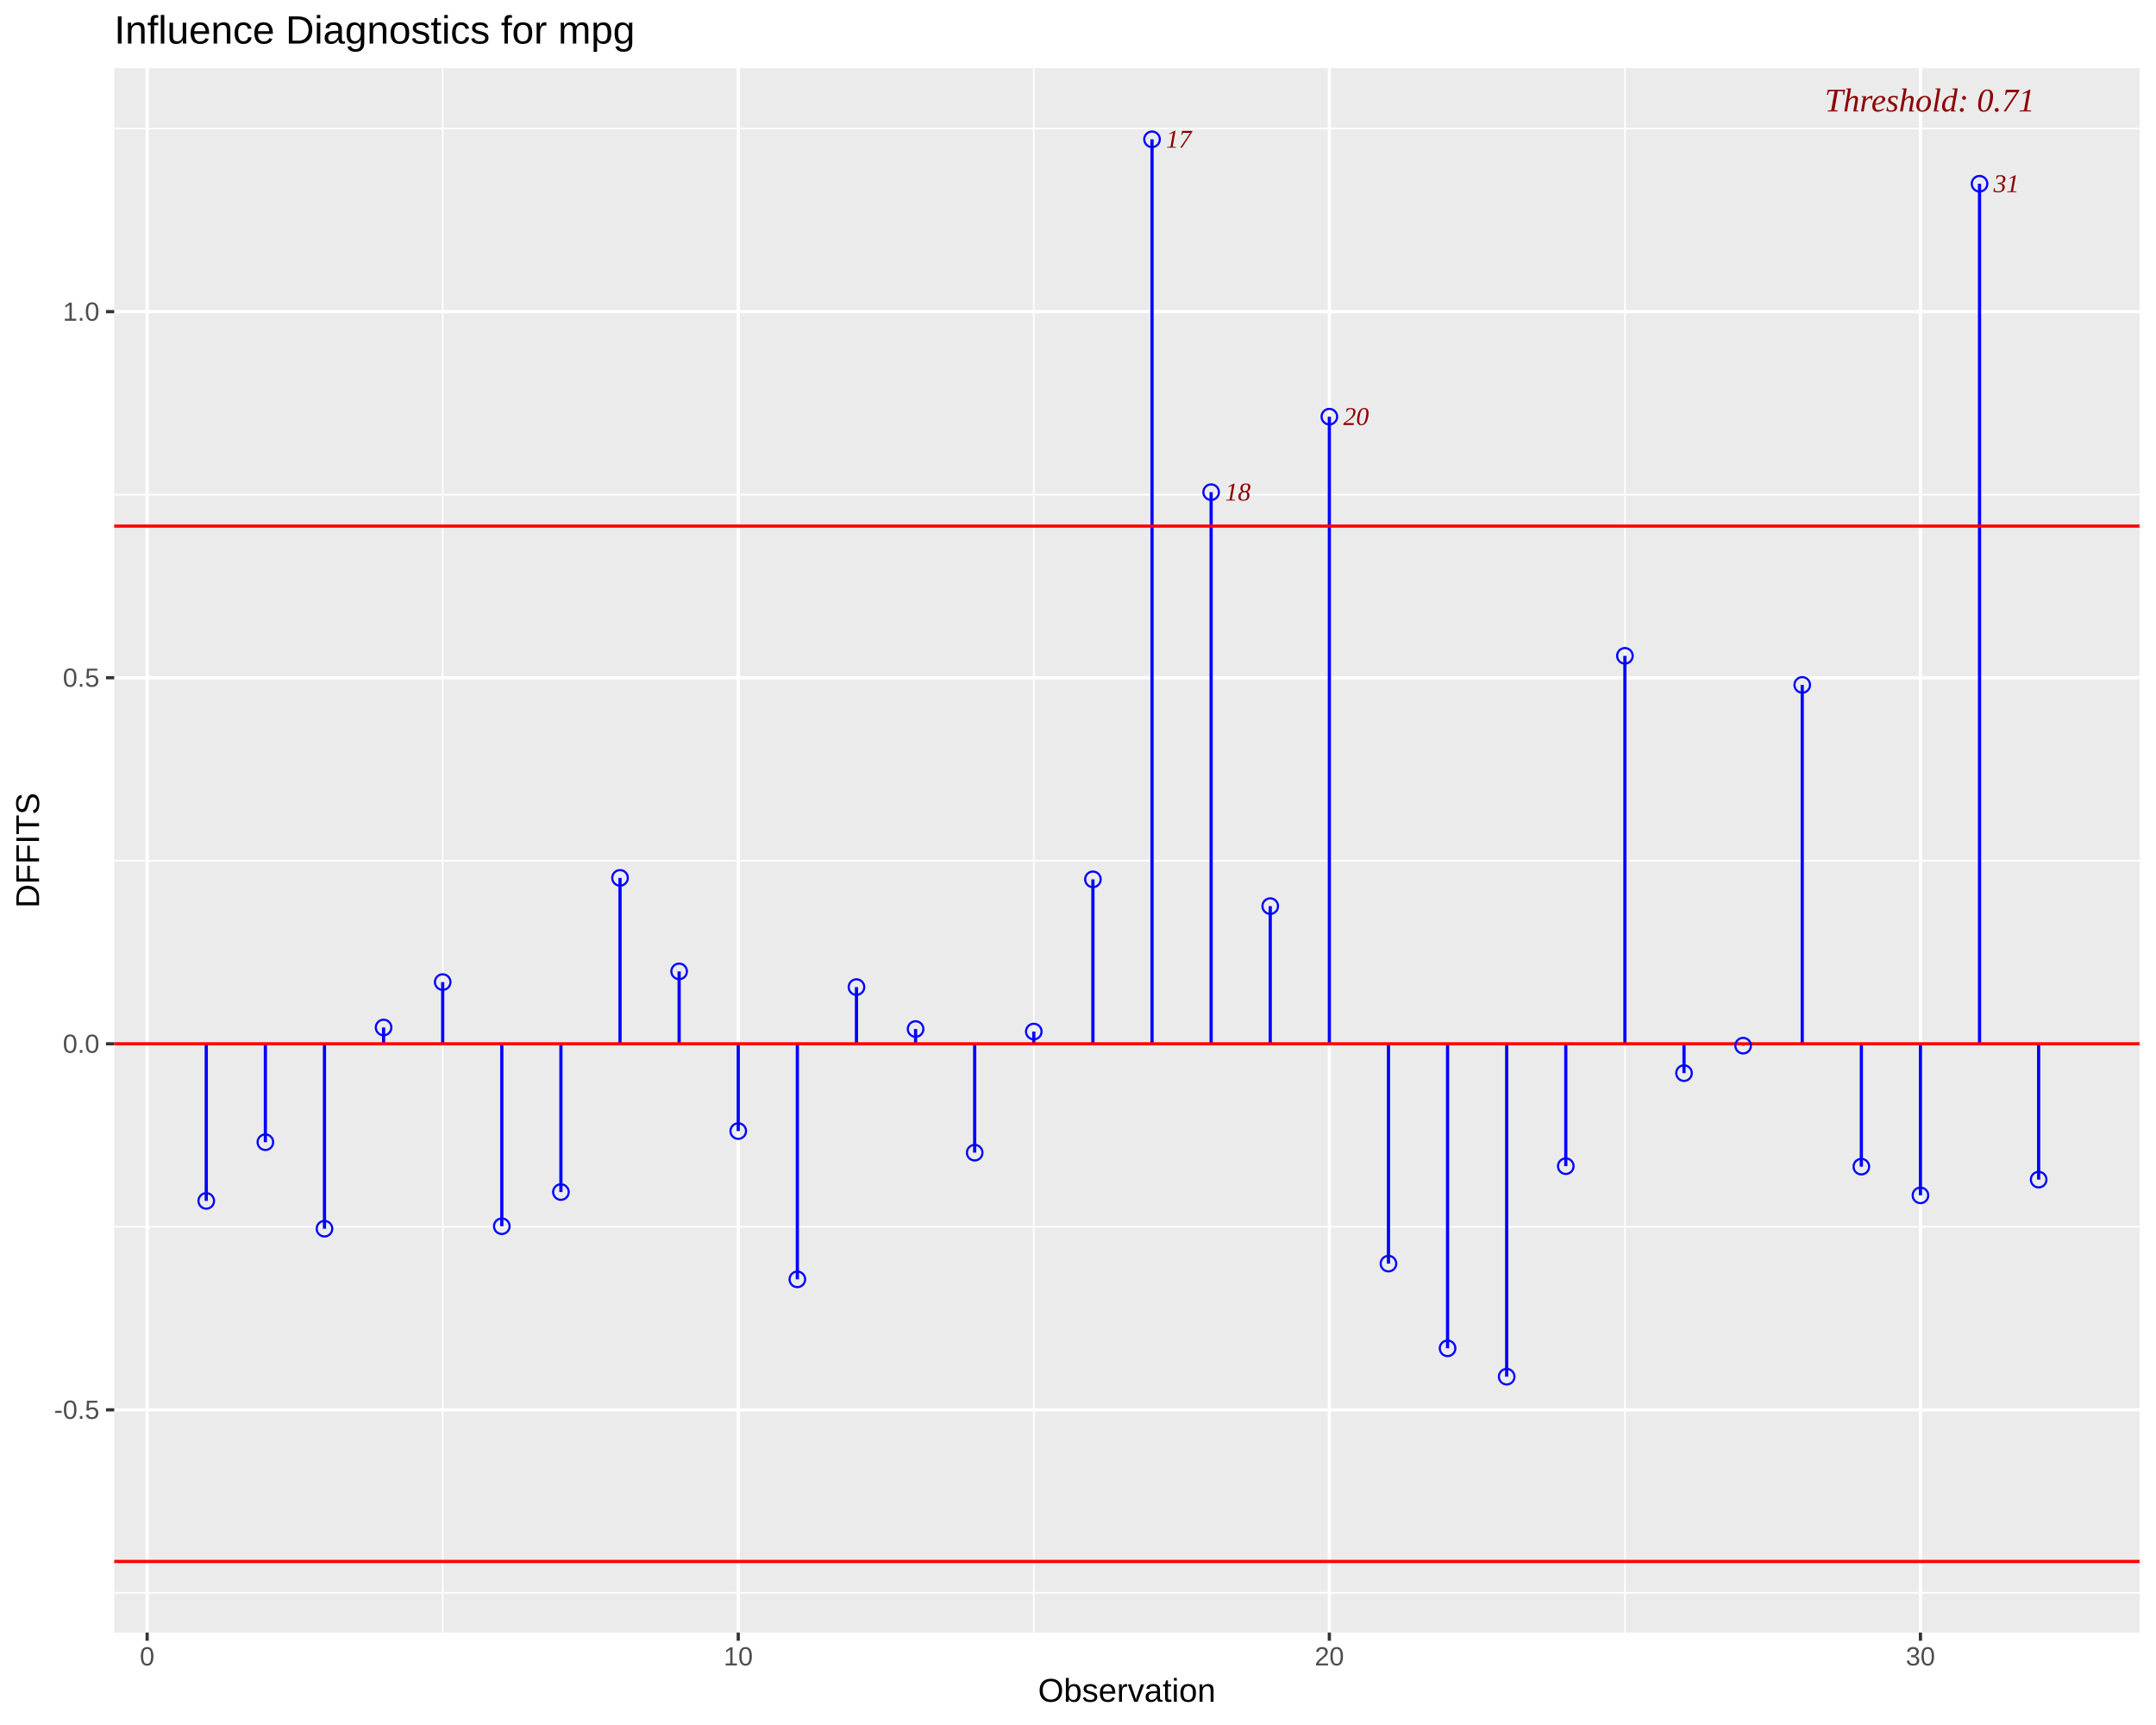
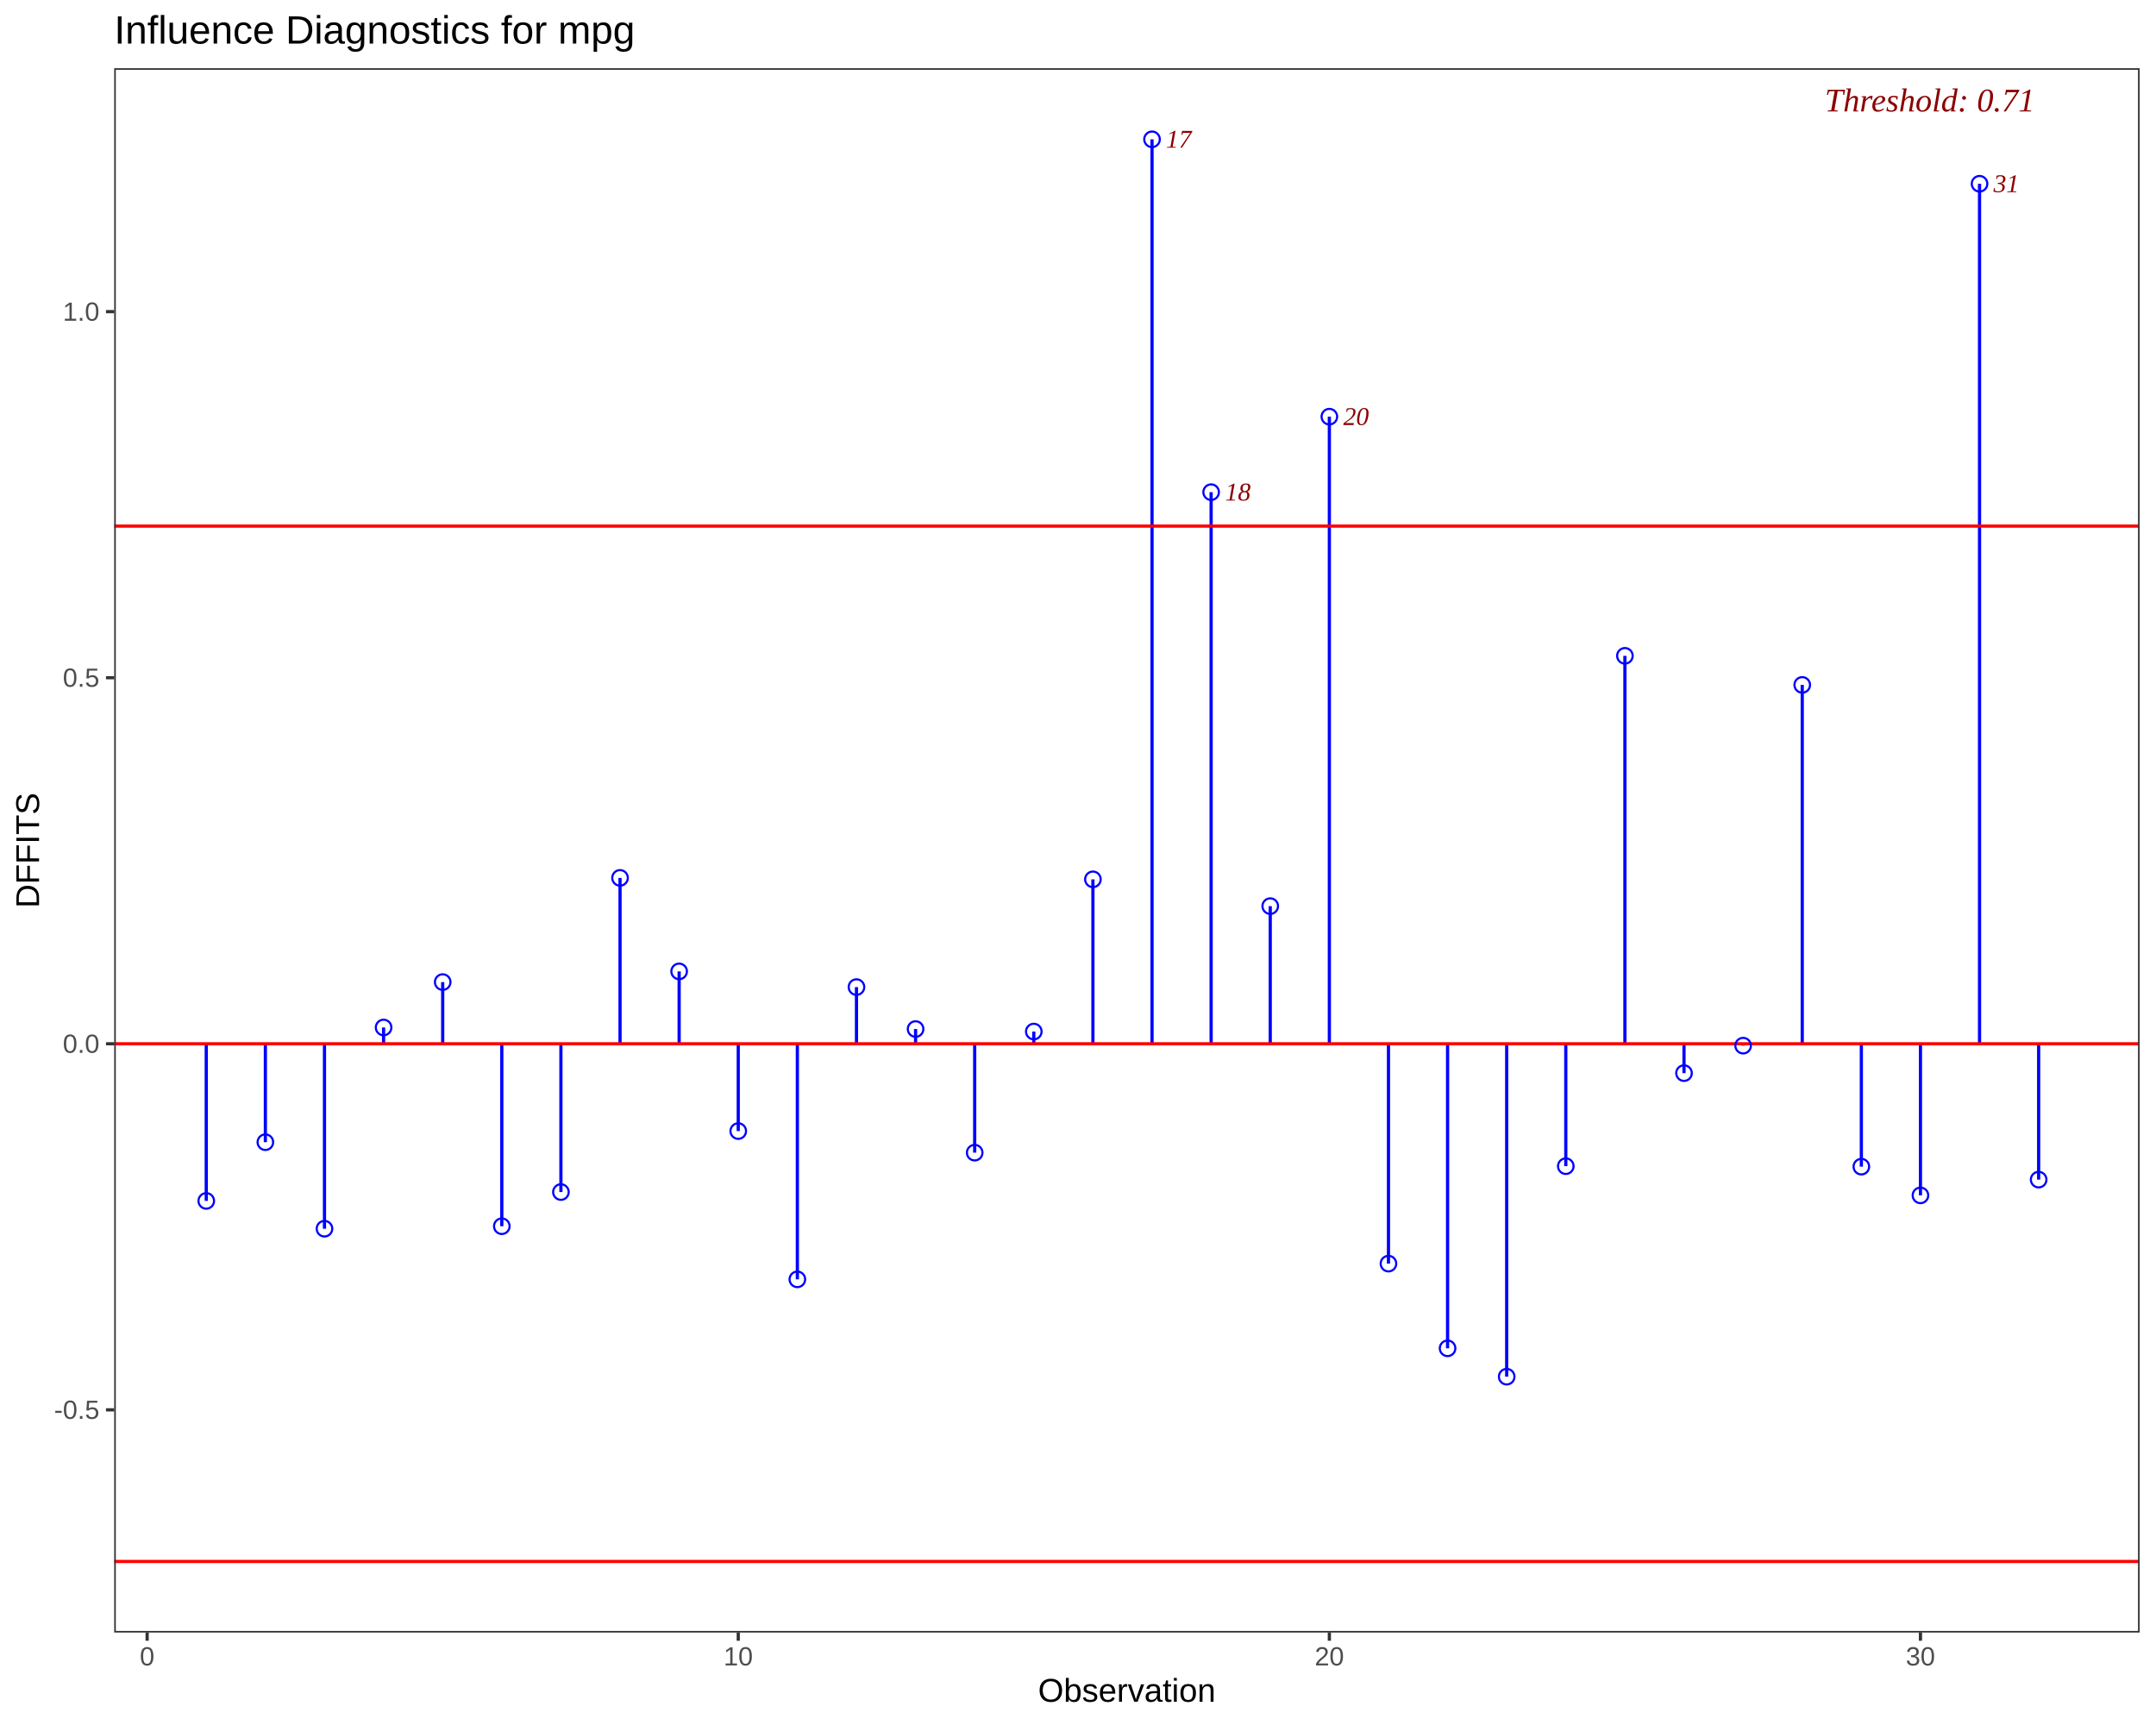
<svg xmlns="http://www.w3.org/2000/svg" viewBox="0 0 720.00 576.00">
  <defs>
    <style type="text/css">
    line, polyline, polygon, path, rect, circle {
      fill: none;
      stroke: #000000;
      stroke-linecap: round;
      stroke-linejoin: round;
      stroke-miterlimit: 10.00;
    }
  </style>
  </defs>
  <rect width="100%" height="100%" style="stroke: none; fill: #FFFFFF;" />
  <rect x="0.00" y="0.00" width="720.00" height="576.00" style="stroke-width: 1.07; stroke: #FFFFFF; fill: #FFFFFF;" />
  <defs>
    <clipPath id="cpMzguMTR8NzE0LjUyfDU0NS4xM3wyMi43Nw==">
      <rect x="38.14" y="22.77" width="676.39" height="522.36" />
    </clipPath>
  </defs>
-   <rect x="38.14" y="22.77" width="676.39" height="522.36" style="stroke-width: 1.07; stroke: none; fill: #EBEBEB;" clip-path="url(#cpMzguMTR8NzE0LjUyfDU0NS4xM3wyMi43Nw==)" />
-   <polyline points="38.14,531.87 714.52,531.87 " style="stroke-width: 0.53; stroke: #FFFFFF; stroke-linecap: butt;" clip-path="url(#cpMzguMTR8NzE0LjUyfDU0NS4xM3wyMi43Nw==)" />
-   <polyline points="38.14,409.64 714.52,409.64 " style="stroke-width: 0.53; stroke: #FFFFFF; stroke-linecap: butt;" clip-path="url(#cpMzguMTR8NzE0LjUyfDU0NS4xM3wyMi43Nw==)" />
-   <polyline points="38.14,287.41 714.52,287.41 " style="stroke-width: 0.53; stroke: #FFFFFF; stroke-linecap: butt;" clip-path="url(#cpMzguMTR8NzE0LjUyfDU0NS4xM3wyMi43Nw==)" />
-   <polyline points="38.14,165.18 714.52,165.18 " style="stroke-width: 0.53; stroke: #FFFFFF; stroke-linecap: butt;" clip-path="url(#cpMzguMTR8NzE0LjUyfDU0NS4xM3wyMi43Nw==)" />
-   <polyline points="38.14,42.95 714.52,42.95 " style="stroke-width: 0.53; stroke: #FFFFFF; stroke-linecap: butt;" clip-path="url(#cpMzguMTR8NzE0LjUyfDU0NS4xM3wyMi43Nw==)" />
-   <polyline points="147.84,545.13 147.84,22.77 " style="stroke-width: 0.53; stroke: #FFFFFF; stroke-linecap: butt;" clip-path="url(#cpMzguMTR8NzE0LjUyfDU0NS4xM3wyMi43Nw==)" />
-   <polyline points="345.24,545.13 345.24,22.77 " style="stroke-width: 0.53; stroke: #FFFFFF; stroke-linecap: butt;" clip-path="url(#cpMzguMTR8NzE0LjUyfDU0NS4xM3wyMi43Nw==)" />
-   <polyline points="542.64,545.13 542.64,22.77 " style="stroke-width: 0.53; stroke: #FFFFFF; stroke-linecap: butt;" clip-path="url(#cpMzguMTR8NzE0LjUyfDU0NS4xM3wyMi43Nw==)" />
-   <polyline points="38.14,470.76 714.52,470.76 " style="stroke-width: 1.07; stroke: #FFFFFF; stroke-linecap: butt;" clip-path="url(#cpMzguMTR8NzE0LjUyfDU0NS4xM3wyMi43Nw==)" />
-   <polyline points="38.14,348.53 714.52,348.53 " style="stroke-width: 1.07; stroke: #FFFFFF; stroke-linecap: butt;" clip-path="url(#cpMzguMTR8NzE0LjUyfDU0NS4xM3wyMi43Nw==)" />
-   <polyline points="38.14,226.30 714.52,226.30 " style="stroke-width: 1.07; stroke: #FFFFFF; stroke-linecap: butt;" clip-path="url(#cpMzguMTR8NzE0LjUyfDU0NS4xM3wyMi43Nw==)" />
-   <polyline points="38.14,104.07 714.52,104.07 " style="stroke-width: 1.07; stroke: #FFFFFF; stroke-linecap: butt;" clip-path="url(#cpMzguMTR8NzE0LjUyfDU0NS4xM3wyMi43Nw==)" />
-   <polyline points="49.14,545.13 49.14,22.77 " style="stroke-width: 1.07; stroke: #FFFFFF; stroke-linecap: butt;" clip-path="url(#cpMzguMTR8NzE0LjUyfDU0NS4xM3wyMi43Nw==)" />
-   <polyline points="246.54,545.13 246.54,22.77 " style="stroke-width: 1.07; stroke: #FFFFFF; stroke-linecap: butt;" clip-path="url(#cpMzguMTR8NzE0LjUyfDU0NS4xM3wyMi43Nw==)" />
-   <polyline points="443.94,545.13 443.94,22.77 " style="stroke-width: 1.07; stroke: #FFFFFF; stroke-linecap: butt;" clip-path="url(#cpMzguMTR8NzE0LjUyfDU0NS4xM3wyMi43Nw==)" />
-   <polyline points="641.34,545.13 641.34,22.77 " style="stroke-width: 1.07; stroke: #FFFFFF; stroke-linecap: butt;" clip-path="url(#cpMzguMTR8NzE0LjUyfDU0NS4xM3wyMi43Nw==)" />
+   <rect x="38.14" y="22.77" width="676.39" height="522.36" style="stroke-width: 1.07; stroke: none; fill: #FFFFFF;" clip-path="url(#cpMzguMTR8NzE0LjUyfDU0NS4xM3wyMi43Nw==)" />
  <line x1="68.88" y1="348.53" x2="68.88" y2="401.00" style="stroke-width: 1.07; stroke: #0000FF; stroke-linecap: butt;" clip-path="url(#cpMzguMTR8NzE0LjUyfDU0NS4xM3wyMi43Nw==)" />
  <line x1="88.62" y1="348.53" x2="88.62" y2="381.39" style="stroke-width: 1.07; stroke: #0000FF; stroke-linecap: butt;" clip-path="url(#cpMzguMTR8NzE0LjUyfDU0NS4xM3wyMi43Nw==)" />
  <line x1="108.36" y1="348.53" x2="108.36" y2="410.28" style="stroke-width: 1.07; stroke: #0000FF; stroke-linecap: butt;" clip-path="url(#cpMzguMTR8NzE0LjUyfDU0NS4xM3wyMi43Nw==)" />
  <line x1="128.10" y1="348.53" x2="128.10" y2="343.09" style="stroke-width: 1.07; stroke: #0000FF; stroke-linecap: butt;" clip-path="url(#cpMzguMTR8NzE0LjUyfDU0NS4xM3wyMi43Nw==)" />
  <line x1="147.84" y1="348.53" x2="147.84" y2="327.93" style="stroke-width: 1.07; stroke: #0000FF; stroke-linecap: butt;" clip-path="url(#cpMzguMTR8NzE0LjUyfDU0NS4xM3wyMi43Nw==)" />
  <line x1="167.58" y1="348.53" x2="167.58" y2="409.45" style="stroke-width: 1.07; stroke: #0000FF; stroke-linecap: butt;" clip-path="url(#cpMzguMTR8NzE0LjUyfDU0NS4xM3wyMi43Nw==)" />
  <line x1="187.32" y1="348.53" x2="187.32" y2="398.04" style="stroke-width: 1.07; stroke: #0000FF; stroke-linecap: butt;" clip-path="url(#cpMzguMTR8NzE0LjUyfDU0NS4xM3wyMi43Nw==)" />
  <line x1="207.06" y1="348.53" x2="207.06" y2="293.14" style="stroke-width: 1.07; stroke: #0000FF; stroke-linecap: butt;" clip-path="url(#cpMzguMTR8NzE0LjUyfDU0NS4xM3wyMi43Nw==)" />
  <line x1="226.80" y1="348.53" x2="226.80" y2="324.36" style="stroke-width: 1.07; stroke: #0000FF; stroke-linecap: butt;" clip-path="url(#cpMzguMTR8NzE0LjUyfDU0NS4xM3wyMi43Nw==)" />
  <line x1="246.54" y1="348.53" x2="246.54" y2="377.68" style="stroke-width: 1.07; stroke: #0000FF; stroke-linecap: butt;" clip-path="url(#cpMzguMTR8NzE0LjUyfDU0NS4xM3wyMi43Nw==)" />
  <line x1="266.28" y1="348.53" x2="266.28" y2="427.19" style="stroke-width: 1.07; stroke: #0000FF; stroke-linecap: butt;" clip-path="url(#cpMzguMTR8NzE0LjUyfDU0NS4xM3wyMi43Nw==)" />
  <line x1="286.02" y1="348.53" x2="286.02" y2="329.60" style="stroke-width: 1.07; stroke: #0000FF; stroke-linecap: butt;" clip-path="url(#cpMzguMTR8NzE0LjUyfDU0NS4xM3wyMi43Nw==)" />
  <line x1="305.76" y1="348.53" x2="305.76" y2="343.61" style="stroke-width: 1.07; stroke: #0000FF; stroke-linecap: butt;" clip-path="url(#cpMzguMTR8NzE0LjUyfDU0NS4xM3wyMi43Nw==)" />
  <line x1="325.50" y1="348.53" x2="325.50" y2="384.89" style="stroke-width: 1.07; stroke: #0000FF; stroke-linecap: butt;" clip-path="url(#cpMzguMTR8NzE0LjUyfDU0NS4xM3wyMi43Nw==)" />
  <line x1="345.24" y1="348.53" x2="345.24" y2="344.45" style="stroke-width: 1.07; stroke: #0000FF; stroke-linecap: butt;" clip-path="url(#cpMzguMTR8NzE0LjUyfDU0NS4xM3wyMi43Nw==)" />
  <line x1="364.98" y1="348.53" x2="364.98" y2="293.62" style="stroke-width: 1.07; stroke: #0000FF; stroke-linecap: butt;" clip-path="url(#cpMzguMTR8NzE0LjUyfDU0NS4xM3wyMi43Nw==)" />
  <line x1="384.72" y1="348.53" x2="384.72" y2="46.52" style="stroke-width: 1.07; stroke: #0000FF; stroke-linecap: butt;" clip-path="url(#cpMzguMTR8NzE0LjUyfDU0NS4xM3wyMi43Nw==)" />
  <line x1="404.46" y1="348.53" x2="404.46" y2="164.34" style="stroke-width: 1.07; stroke: #0000FF; stroke-linecap: butt;" clip-path="url(#cpMzguMTR8NzE0LjUyfDU0NS4xM3wyMi43Nw==)" />
  <line x1="424.20" y1="348.53" x2="424.20" y2="302.57" style="stroke-width: 1.07; stroke: #0000FF; stroke-linecap: butt;" clip-path="url(#cpMzguMTR8NzE0LjUyfDU0NS4xM3wyMi43Nw==)" />
  <line x1="443.94" y1="348.53" x2="443.94" y2="139.13" style="stroke-width: 1.07; stroke: #0000FF; stroke-linecap: butt;" clip-path="url(#cpMzguMTR8NzE0LjUyfDU0NS4xM3wyMi43Nw==)" />
  <line x1="463.68" y1="348.53" x2="463.68" y2="421.94" style="stroke-width: 1.07; stroke: #0000FF; stroke-linecap: butt;" clip-path="url(#cpMzguMTR8NzE0LjUyfDU0NS4xM3wyMi43Nw==)" />
  <line x1="483.42" y1="348.53" x2="483.42" y2="450.22" style="stroke-width: 1.07; stroke: #0000FF; stroke-linecap: butt;" clip-path="url(#cpMzguMTR8NzE0LjUyfDU0NS4xM3wyMi43Nw==)" />
  <line x1="503.16" y1="348.53" x2="503.16" y2="459.69" style="stroke-width: 1.07; stroke: #0000FF; stroke-linecap: butt;" clip-path="url(#cpMzguMTR8NzE0LjUyfDU0NS4xM3wyMi43Nw==)" />
  <line x1="522.90" y1="348.53" x2="522.90" y2="389.40" style="stroke-width: 1.07; stroke: #0000FF; stroke-linecap: butt;" clip-path="url(#cpMzguMTR8NzE0LjUyfDU0NS4xM3wyMi43Nw==)" />
  <line x1="542.64" y1="348.53" x2="542.64" y2="218.99" style="stroke-width: 1.07; stroke: #0000FF; stroke-linecap: butt;" clip-path="url(#cpMzguMTR8NzE0LjUyfDU0NS4xM3wyMi43Nw==)" />
  <line x1="562.38" y1="348.53" x2="562.38" y2="358.33" style="stroke-width: 1.07; stroke: #0000FF; stroke-linecap: butt;" clip-path="url(#cpMzguMTR8NzE0LjUyfDU0NS4xM3wyMi43Nw==)" />
  <line x1="582.12" y1="348.53" x2="582.12" y2="349.16" style="stroke-width: 1.07; stroke: #0000FF; stroke-linecap: butt;" clip-path="url(#cpMzguMTR8NzE0LjUyfDU0NS4xM3wyMi43Nw==)" />
  <line x1="601.86" y1="348.53" x2="601.86" y2="228.70" style="stroke-width: 1.07; stroke: #0000FF; stroke-linecap: butt;" clip-path="url(#cpMzguMTR8NzE0LjUyfDU0NS4xM3wyMi43Nw==)" />
  <line x1="621.60" y1="348.53" x2="621.60" y2="389.56" style="stroke-width: 1.07; stroke: #0000FF; stroke-linecap: butt;" clip-path="url(#cpMzguMTR8NzE0LjUyfDU0NS4xM3wyMi43Nw==)" />
  <line x1="641.34" y1="348.53" x2="641.34" y2="399.15" style="stroke-width: 1.07; stroke: #0000FF; stroke-linecap: butt;" clip-path="url(#cpMzguMTR8NzE0LjUyfDU0NS4xM3wyMi43Nw==)" />
  <line x1="661.07" y1="348.53" x2="661.07" y2="61.36" style="stroke-width: 1.07; stroke: #0000FF; stroke-linecap: butt;" clip-path="url(#cpMzguMTR8NzE0LjUyfDU0NS4xM3wyMi43Nw==)" />
  <line x1="680.81" y1="348.53" x2="680.81" y2="393.89" style="stroke-width: 1.07; stroke: #0000FF; stroke-linecap: butt;" clip-path="url(#cpMzguMTR8NzE0LjUyfDU0NS4xM3wyMi43Nw==)" />
  <line x1="38.14" y1="348.53" x2="714.52" y2="348.53" style="stroke-width: 1.07; stroke: #FF0000; stroke-linecap: butt;" clip-path="url(#cpMzguMTR8NzE0LjUyfDU0NS4xM3wyMi43Nw==)" />
  <line x1="38.14" y1="175.67" x2="714.52" y2="175.67" style="stroke-width: 1.07; stroke: #FF0000; stroke-linecap: butt;" clip-path="url(#cpMzguMTR8NzE0LjUyfDU0NS4xM3wyMi43Nw==)" />
  <line x1="38.14" y1="521.39" x2="714.52" y2="521.39" style="stroke-width: 1.07; stroke: #FF0000; stroke-linecap: butt;" clip-path="url(#cpMzguMTR8NzE0LjUyfDU0NS4xM3wyMi43Nw==)" />
  <circle cx="68.88" cy="401.00" r="1.95pt" style="stroke-width: 0.71; stroke: #0000FF;" clip-path="url(#cpMzguMTR8NzE0LjUyfDU0NS4xM3wyMi43Nw==)" />
  <circle cx="88.62" cy="381.39" r="1.95pt" style="stroke-width: 0.71; stroke: #0000FF;" clip-path="url(#cpMzguMTR8NzE0LjUyfDU0NS4xM3wyMi43Nw==)" />
  <circle cx="108.36" cy="410.28" r="1.95pt" style="stroke-width: 0.71; stroke: #0000FF;" clip-path="url(#cpMzguMTR8NzE0LjUyfDU0NS4xM3wyMi43Nw==)" />
  <circle cx="128.10" cy="343.09" r="1.95pt" style="stroke-width: 0.71; stroke: #0000FF;" clip-path="url(#cpMzguMTR8NzE0LjUyfDU0NS4xM3wyMi43Nw==)" />
  <circle cx="147.84" cy="327.93" r="1.95pt" style="stroke-width: 0.71; stroke: #0000FF;" clip-path="url(#cpMzguMTR8NzE0LjUyfDU0NS4xM3wyMi43Nw==)" />
  <circle cx="167.58" cy="409.45" r="1.95pt" style="stroke-width: 0.71; stroke: #0000FF;" clip-path="url(#cpMzguMTR8NzE0LjUyfDU0NS4xM3wyMi43Nw==)" />
  <circle cx="187.32" cy="398.04" r="1.95pt" style="stroke-width: 0.71; stroke: #0000FF;" clip-path="url(#cpMzguMTR8NzE0LjUyfDU0NS4xM3wyMi43Nw==)" />
  <circle cx="207.06" cy="293.14" r="1.95pt" style="stroke-width: 0.71; stroke: #0000FF;" clip-path="url(#cpMzguMTR8NzE0LjUyfDU0NS4xM3wyMi43Nw==)" />
  <circle cx="226.80" cy="324.36" r="1.95pt" style="stroke-width: 0.71; stroke: #0000FF;" clip-path="url(#cpMzguMTR8NzE0LjUyfDU0NS4xM3wyMi43Nw==)" />
  <circle cx="246.54" cy="377.68" r="1.95pt" style="stroke-width: 0.71; stroke: #0000FF;" clip-path="url(#cpMzguMTR8NzE0LjUyfDU0NS4xM3wyMi43Nw==)" />
  <circle cx="266.28" cy="427.19" r="1.95pt" style="stroke-width: 0.71; stroke: #0000FF;" clip-path="url(#cpMzguMTR8NzE0LjUyfDU0NS4xM3wyMi43Nw==)" />
  <circle cx="286.02" cy="329.60" r="1.95pt" style="stroke-width: 0.71; stroke: #0000FF;" clip-path="url(#cpMzguMTR8NzE0LjUyfDU0NS4xM3wyMi43Nw==)" />
  <circle cx="305.76" cy="343.61" r="1.95pt" style="stroke-width: 0.71; stroke: #0000FF;" clip-path="url(#cpMzguMTR8NzE0LjUyfDU0NS4xM3wyMi43Nw==)" />
  <circle cx="325.50" cy="384.89" r="1.95pt" style="stroke-width: 0.71; stroke: #0000FF;" clip-path="url(#cpMzguMTR8NzE0LjUyfDU0NS4xM3wyMi43Nw==)" />
  <circle cx="345.24" cy="344.45" r="1.95pt" style="stroke-width: 0.71; stroke: #0000FF;" clip-path="url(#cpMzguMTR8NzE0LjUyfDU0NS4xM3wyMi43Nw==)" />
  <circle cx="364.98" cy="293.62" r="1.95pt" style="stroke-width: 0.71; stroke: #0000FF;" clip-path="url(#cpMzguMTR8NzE0LjUyfDU0NS4xM3wyMi43Nw==)" />
  <circle cx="384.72" cy="46.52" r="1.95pt" style="stroke-width: 0.71; stroke: #0000FF;" clip-path="url(#cpMzguMTR8NzE0LjUyfDU0NS4xM3wyMi43Nw==)" />
  <circle cx="404.46" cy="164.34" r="1.95pt" style="stroke-width: 0.71; stroke: #0000FF;" clip-path="url(#cpMzguMTR8NzE0LjUyfDU0NS4xM3wyMi43Nw==)" />
  <circle cx="424.20" cy="302.57" r="1.95pt" style="stroke-width: 0.71; stroke: #0000FF;" clip-path="url(#cpMzguMTR8NzE0LjUyfDU0NS4xM3wyMi43Nw==)" />
  <circle cx="443.94" cy="139.13" r="1.95pt" style="stroke-width: 0.71; stroke: #0000FF;" clip-path="url(#cpMzguMTR8NzE0LjUyfDU0NS4xM3wyMi43Nw==)" />
  <circle cx="463.68" cy="421.94" r="1.95pt" style="stroke-width: 0.71; stroke: #0000FF;" clip-path="url(#cpMzguMTR8NzE0LjUyfDU0NS4xM3wyMi43Nw==)" />
  <circle cx="483.42" cy="450.22" r="1.95pt" style="stroke-width: 0.71; stroke: #0000FF;" clip-path="url(#cpMzguMTR8NzE0LjUyfDU0NS4xM3wyMi43Nw==)" />
  <circle cx="503.16" cy="459.69" r="1.95pt" style="stroke-width: 0.71; stroke: #0000FF;" clip-path="url(#cpMzguMTR8NzE0LjUyfDU0NS4xM3wyMi43Nw==)" />
  <circle cx="522.90" cy="389.40" r="1.95pt" style="stroke-width: 0.71; stroke: #0000FF;" clip-path="url(#cpMzguMTR8NzE0LjUyfDU0NS4xM3wyMi43Nw==)" />
  <circle cx="542.64" cy="218.99" r="1.95pt" style="stroke-width: 0.71; stroke: #0000FF;" clip-path="url(#cpMzguMTR8NzE0LjUyfDU0NS4xM3wyMi43Nw==)" />
  <circle cx="562.38" cy="358.33" r="1.95pt" style="stroke-width: 0.71; stroke: #0000FF;" clip-path="url(#cpMzguMTR8NzE0LjUyfDU0NS4xM3wyMi43Nw==)" />
  <circle cx="582.12" cy="349.16" r="1.95pt" style="stroke-width: 0.71; stroke: #0000FF;" clip-path="url(#cpMzguMTR8NzE0LjUyfDU0NS4xM3wyMi43Nw==)" />
  <circle cx="601.86" cy="228.70" r="1.95pt" style="stroke-width: 0.71; stroke: #0000FF;" clip-path="url(#cpMzguMTR8NzE0LjUyfDU0NS4xM3wyMi43Nw==)" />
  <circle cx="621.60" cy="389.56" r="1.95pt" style="stroke-width: 0.71; stroke: #0000FF;" clip-path="url(#cpMzguMTR8NzE0LjUyfDU0NS4xM3wyMi43Nw==)" />
  <circle cx="641.34" cy="399.15" r="1.95pt" style="stroke-width: 0.71; stroke: #0000FF;" clip-path="url(#cpMzguMTR8NzE0LjUyfDU0NS4xM3wyMi43Nw==)" />
  <circle cx="661.07" cy="61.36" r="1.95pt" style="stroke-width: 0.71; stroke: #0000FF;" clip-path="url(#cpMzguMTR8NzE0LjUyfDU0NS4xM3wyMi43Nw==)" />
  <circle cx="680.81" cy="393.89" r="1.95pt" style="stroke-width: 0.71; stroke: #0000FF;" clip-path="url(#cpMzguMTR8NzE0LjUyfDU0NS4xM3wyMi43Nw==)" />
  <g clip-path="url(#cpMzguMTR8NzE0LjUyfDU0NS4xM3wyMi43Nw==)">
    <text x="389.38" y="49.31" style="font-size: 8.54px; font-style: italic; fill: #8B0000; font-family: Liberation Serif;" textLength="8.53px" lengthAdjust="spacingAndGlyphs">17</text>
  </g>
  <g clip-path="url(#cpMzguMTR8NzE0LjUyfDU0NS4xM3wyMi43Nw==)">
    <text x="409.12" y="167.13" style="font-size: 8.54px; font-style: italic; fill: #8B0000; font-family: Liberation Serif;" textLength="8.53px" lengthAdjust="spacingAndGlyphs">18</text>
  </g>
  <g clip-path="url(#cpMzguMTR8NzE0LjUyfDU0NS4xM3wyMi43Nw==)">
    <text x="448.60" y="141.92" style="font-size: 8.54px; font-style: italic; fill: #8B0000; font-family: Liberation Serif;" textLength="8.53px" lengthAdjust="spacingAndGlyphs">20</text>
  </g>
  <g clip-path="url(#cpMzguMTR8NzE0LjUyfDU0NS4xM3wyMi43Nw==)">
    <text x="665.74" y="64.16" style="font-size: 8.54px; font-style: italic; fill: #8B0000; font-family: Liberation Serif;" textLength="8.53px" lengthAdjust="spacingAndGlyphs">31</text>
  </g>
  <g clip-path="url(#cpMzguMTR8NzE0LjUyfDU0NS4xM3wyMi43Nw==)">
    <text x="609.38" y="37.21" style="font-size: 11.04px; font-style: italic; fill: #8B0000; font-family: Liberation Serif;" textLength="70.09px" lengthAdjust="spacingAndGlyphs">Threshold: 0.71</text>
  </g>
+   <rect x="38.14" y="22.77" width="676.39" height="522.36" style="stroke-width: 1.07; stroke: #333333;" clip-path="url(#cpMzguMTR8NzE0LjUyfDU0NS4xM3wyMi43Nw==)" />
  <defs>
    <clipPath id="cpMC4wMHw3MjAuMDB8NTc2LjAwfDAuMDA=">
      <rect x="0.00" y="0.00" width="720.00" height="576.00" />
    </clipPath>
  </defs>
  <g clip-path="url(#cpMC4wMHw3MjAuMDB8NTc2LjAwfDAuMDA=)">
    <text x="18.06" y="473.78" style="font-size: 8.80px; fill: #4D4D4D; font-family: Liberation Sans;" textLength="15.14px" lengthAdjust="spacingAndGlyphs">-0.5</text>
  </g>
  <g clip-path="url(#cpMC4wMHw3MjAuMDB8NTc2LjAwfDAuMDA=)">
    <text x="20.98" y="351.55" style="font-size: 8.80px; fill: #4D4D4D; font-family: Liberation Sans;" textLength="12.22px" lengthAdjust="spacingAndGlyphs">0.0</text>
  </g>
  <g clip-path="url(#cpMC4wMHw3MjAuMDB8NTc2LjAwfDAuMDA=)">
    <text x="20.98" y="229.32" style="font-size: 8.80px; fill: #4D4D4D; font-family: Liberation Sans;" textLength="12.22px" lengthAdjust="spacingAndGlyphs">0.5</text>
  </g>
  <g clip-path="url(#cpMC4wMHw3MjAuMDB8NTc2LjAwfDAuMDA=)">
    <text x="20.98" y="107.09" style="font-size: 8.80px; fill: #4D4D4D; font-family: Liberation Sans;" textLength="12.22px" lengthAdjust="spacingAndGlyphs">1.0</text>
  </g>
  <polyline points="35.40,470.76 38.14,470.76 " style="stroke-width: 1.07; stroke: #333333; stroke-linecap: butt;" clip-path="url(#cpMC4wMHw3MjAuMDB8NTc2LjAwfDAuMDA=)" />
  <polyline points="35.40,348.53 38.14,348.53 " style="stroke-width: 1.07; stroke: #333333; stroke-linecap: butt;" clip-path="url(#cpMC4wMHw3MjAuMDB8NTc2LjAwfDAuMDA=)" />
  <polyline points="35.40,226.30 38.14,226.30 " style="stroke-width: 1.07; stroke: #333333; stroke-linecap: butt;" clip-path="url(#cpMC4wMHw3MjAuMDB8NTc2LjAwfDAuMDA=)" />
  <polyline points="35.40,104.07 38.14,104.07 " style="stroke-width: 1.07; stroke: #333333; stroke-linecap: butt;" clip-path="url(#cpMC4wMHw3MjAuMDB8NTc2LjAwfDAuMDA=)" />
  <polyline points="49.14,547.87 49.14,545.13 " style="stroke-width: 1.07; stroke: #333333; stroke-linecap: butt;" clip-path="url(#cpMC4wMHw3MjAuMDB8NTc2LjAwfDAuMDA=)" />
  <polyline points="246.54,547.87 246.54,545.13 " style="stroke-width: 1.07; stroke: #333333; stroke-linecap: butt;" clip-path="url(#cpMC4wMHw3MjAuMDB8NTc2LjAwfDAuMDA=)" />
  <polyline points="443.94,547.87 443.94,545.13 " style="stroke-width: 1.07; stroke: #333333; stroke-linecap: butt;" clip-path="url(#cpMC4wMHw3MjAuMDB8NTc2LjAwfDAuMDA=)" />
  <polyline points="641.34,547.87 641.34,545.13 " style="stroke-width: 1.07; stroke: #333333; stroke-linecap: butt;" clip-path="url(#cpMC4wMHw3MjAuMDB8NTc2LjAwfDAuMDA=)" />
  <g clip-path="url(#cpMC4wMHw3MjAuMDB8NTc2LjAwfDAuMDA=)">
    <text x="46.69" y="556.11" style="font-size: 8.80px; fill: #4D4D4D; font-family: Liberation Sans;" textLength="4.89px" lengthAdjust="spacingAndGlyphs">0</text>
  </g>
  <g clip-path="url(#cpMC4wMHw3MjAuMDB8NTc2LjAwfDAuMDA=)">
    <text x="241.65" y="556.11" style="font-size: 8.80px; fill: #4D4D4D; font-family: Liberation Sans;" textLength="9.78px" lengthAdjust="spacingAndGlyphs">10</text>
  </g>
  <g clip-path="url(#cpMC4wMHw3MjAuMDB8NTc2LjAwfDAuMDA=)">
    <text x="439.05" y="556.11" style="font-size: 8.80px; fill: #4D4D4D; font-family: Liberation Sans;" textLength="9.78px" lengthAdjust="spacingAndGlyphs">20</text>
  </g>
  <g clip-path="url(#cpMC4wMHw3MjAuMDB8NTc2LjAwfDAuMDA=)">
    <text x="636.44" y="556.11" style="font-size: 8.80px; fill: #4D4D4D; font-family: Liberation Sans;" textLength="9.78px" lengthAdjust="spacingAndGlyphs">30</text>
  </g>
  <g clip-path="url(#cpMC4wMHw3MjAuMDB8NTc2LjAwfDAuMDA=)">
    <text x="346.66" y="568.24" style="font-size: 11.00px; font-family: Liberation Sans;" textLength="59.34px" lengthAdjust="spacingAndGlyphs">Observation</text>
  </g>
  <g clip-path="url(#cpMC4wMHw3MjAuMDB8NTc2LjAwfDAuMDA=)">
    <text transform="translate(13.04,303.20) rotate(-90)" style="font-size: 11.00px; font-family: Liberation Sans;" textLength="38.50px" lengthAdjust="spacingAndGlyphs">DFFITS</text>
  </g>
  <g clip-path="url(#cpMC4wMHw3MjAuMDB8NTc2LjAwfDAuMDA=)">
    <text x="38.14" y="14.56" style="font-size: 13.20px; font-family: Liberation Sans;" textLength="173.62px" lengthAdjust="spacingAndGlyphs">Influence Diagnostics for mpg</text>
  </g>
</svg>
